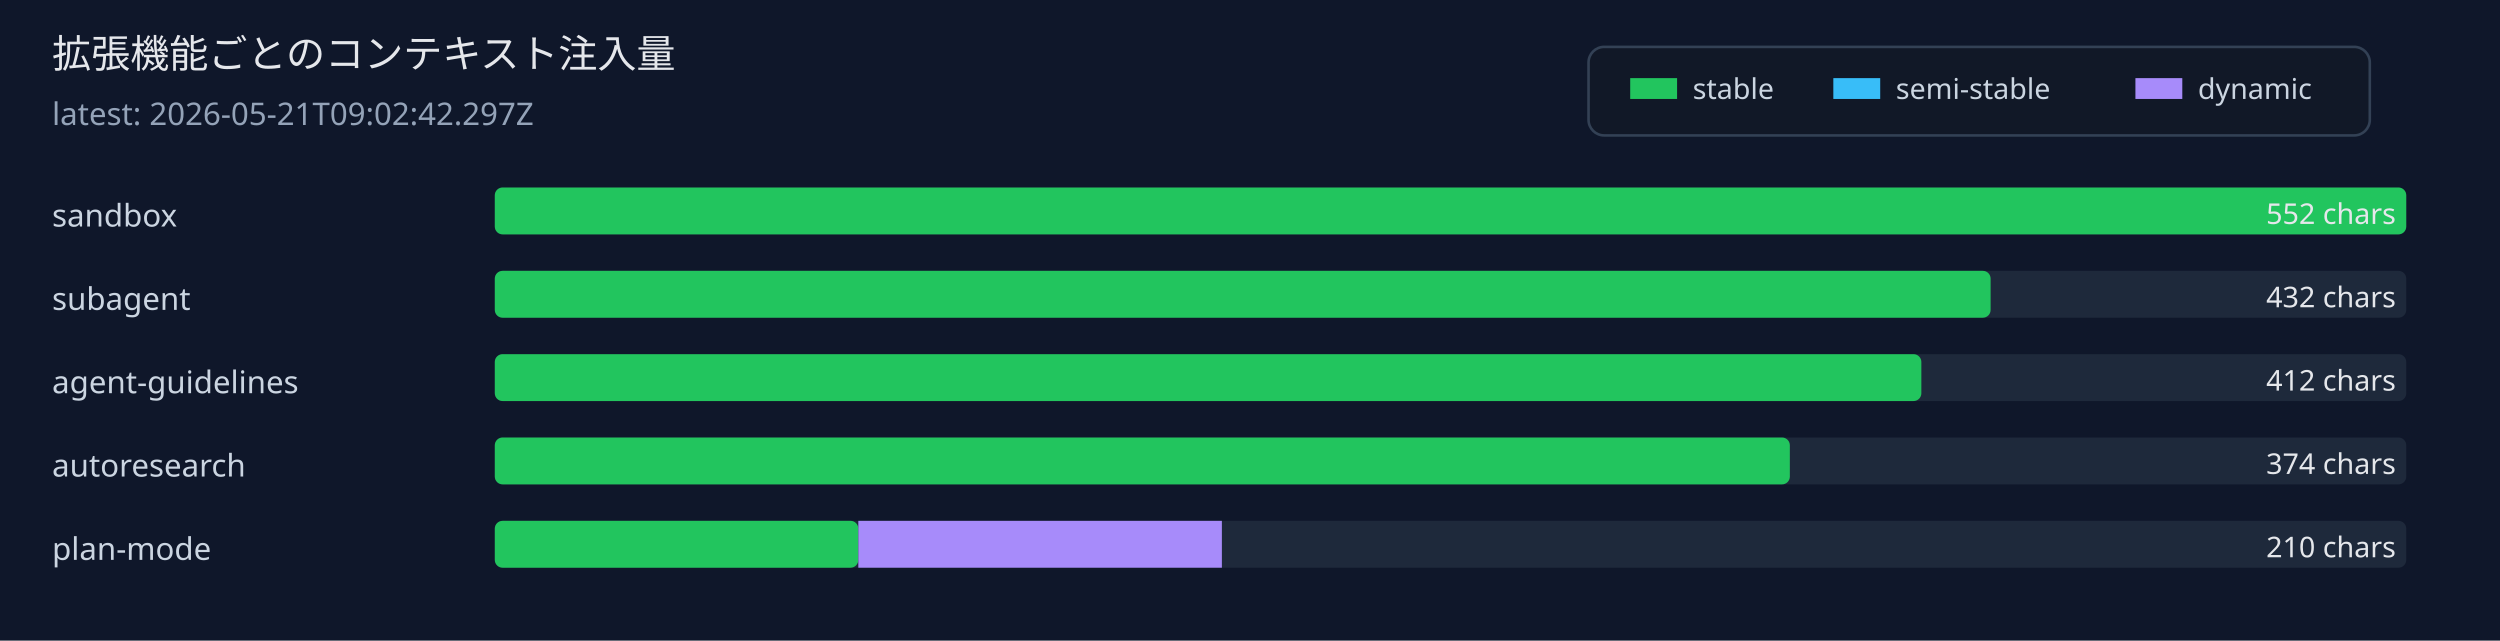
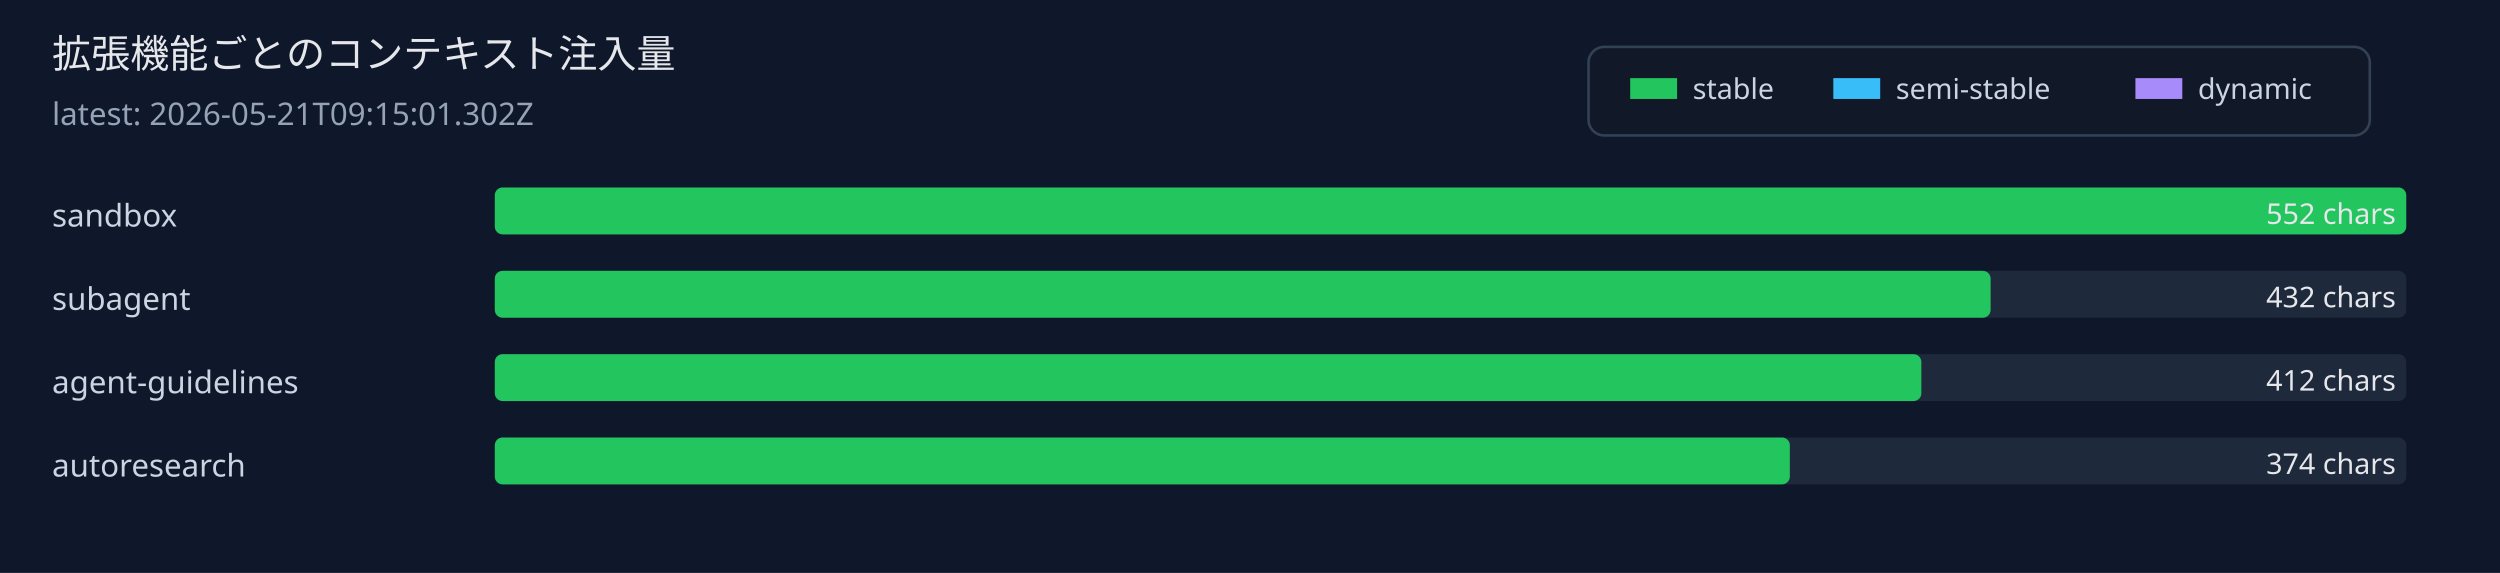
- <svg xmlns="http://www.w3.org/2000/svg" width="960" height="246" viewBox="0 0 960 246">
+ <svg xmlns="http://www.w3.org/2000/svg" width="960" height="220" viewBox="0 0 960 220">
  <rect width="100%" height="100%" fill="#0f172a" />
  <text x="20" y="26" fill="#e5e7eb" font-family="sans-serif" font-size="15">拡張機能ごとのコンテキスト注入量</text>
-   <text x="20" y="48" fill="#94a3b8" font-family="sans-serif" font-size="12">latest: 2026-05-21T09:02:42.297Z</text>
+   <text x="20" y="48" fill="#94a3b8" font-family="sans-serif" font-size="12">latest: 2026-05-21T09:15:01.302Z</text>
  <rect x="610" y="18" width="300" height="34" rx="6" fill="#111827" stroke="#334155" />
  <rect x="626" y="30" width="18" height="8" fill="#22c55e" />
  <text x="650" y="38" fill="#cbd5e1" font-family="sans-serif" font-size="11">stable</text>
  <rect x="704" y="30" width="18" height="8" fill="#38bdf8" />
  <text x="728" y="38" fill="#cbd5e1" font-family="sans-serif" font-size="11">semi-stable</text>
  <rect x="820" y="30" width="18" height="8" fill="#a78bfa" />
  <text x="844" y="38" fill="#cbd5e1" font-family="sans-serif" font-size="11">dynamic</text>
  <text x="20" y="87" fill="#cbd5e1" font-family="sans-serif" font-size="12">sandbox</text>
  <rect x="190" y="72" width="734" height="18" fill="#1e293b" rx="3" />
  <rect x="190" y="72" width="734.0" height="18" fill="#22c55e" rx="3" />
  <rect x="924.0" y="72" width="0.0" height="18" fill="#38bdf8" />
  <rect x="924.0" y="72" width="0.0" height="18" fill="#a78bfa" />
  <text x="920" y="86" fill="#e5e7eb" font-family="sans-serif" font-size="11" text-anchor="end">552 chars</text>
  <text x="20" y="119" fill="#cbd5e1" font-family="sans-serif" font-size="12">subagent</text>
  <rect x="190" y="104" width="734" height="18" fill="#1e293b" rx="3" />
  <rect x="190" y="104" width="574.4" height="18" fill="#22c55e" rx="3" />
  <rect x="764.4" y="104" width="0.0" height="18" fill="#38bdf8" />
  <rect x="764.4" y="104" width="0.0" height="18" fill="#a78bfa" />
  <text x="920" y="118" fill="#e5e7eb" font-family="sans-serif" font-size="11" text-anchor="end">432 chars</text>
  <text x="20" y="151" fill="#cbd5e1" font-family="sans-serif" font-size="12">agent-guidelines</text>
  <rect x="190" y="136" width="734" height="18" fill="#1e293b" rx="3" />
  <rect x="190" y="136" width="547.8" height="18" fill="#22c55e" rx="3" />
  <rect x="737.8" y="136" width="0.0" height="18" fill="#38bdf8" />
  <rect x="737.8" y="136" width="0.0" height="18" fill="#a78bfa" />
  <text x="920" y="150" fill="#e5e7eb" font-family="sans-serif" font-size="11" text-anchor="end">412 chars</text>
  <text x="20" y="183" fill="#cbd5e1" font-family="sans-serif" font-size="12">autoresearch</text>
  <rect x="190" y="168" width="734" height="18" fill="#1e293b" rx="3" />
  <rect x="190" y="168" width="497.3" height="18" fill="#22c55e" rx="3" />
  <rect x="687.3" y="168" width="0.0" height="18" fill="#38bdf8" />
  <rect x="687.3" y="168" width="0.0" height="18" fill="#a78bfa" />
  <text x="920" y="182" fill="#e5e7eb" font-family="sans-serif" font-size="11" text-anchor="end">374 chars</text>
-   <text x="20" y="215" fill="#cbd5e1" font-family="sans-serif" font-size="12">plan-mode</text>
-   <rect x="190" y="200" width="734" height="18" fill="#1e293b" rx="3" />
-   <rect x="190" y="200" width="139.6" height="18" fill="#22c55e" rx="3" />
-   <rect x="329.6" y="200" width="0.0" height="18" fill="#38bdf8" />
-   <rect x="329.6" y="200" width="139.6" height="18" fill="#a78bfa" />
-   <text x="920" y="214" fill="#e5e7eb" font-family="sans-serif" font-size="11" text-anchor="end">210 chars</text>
</svg>
